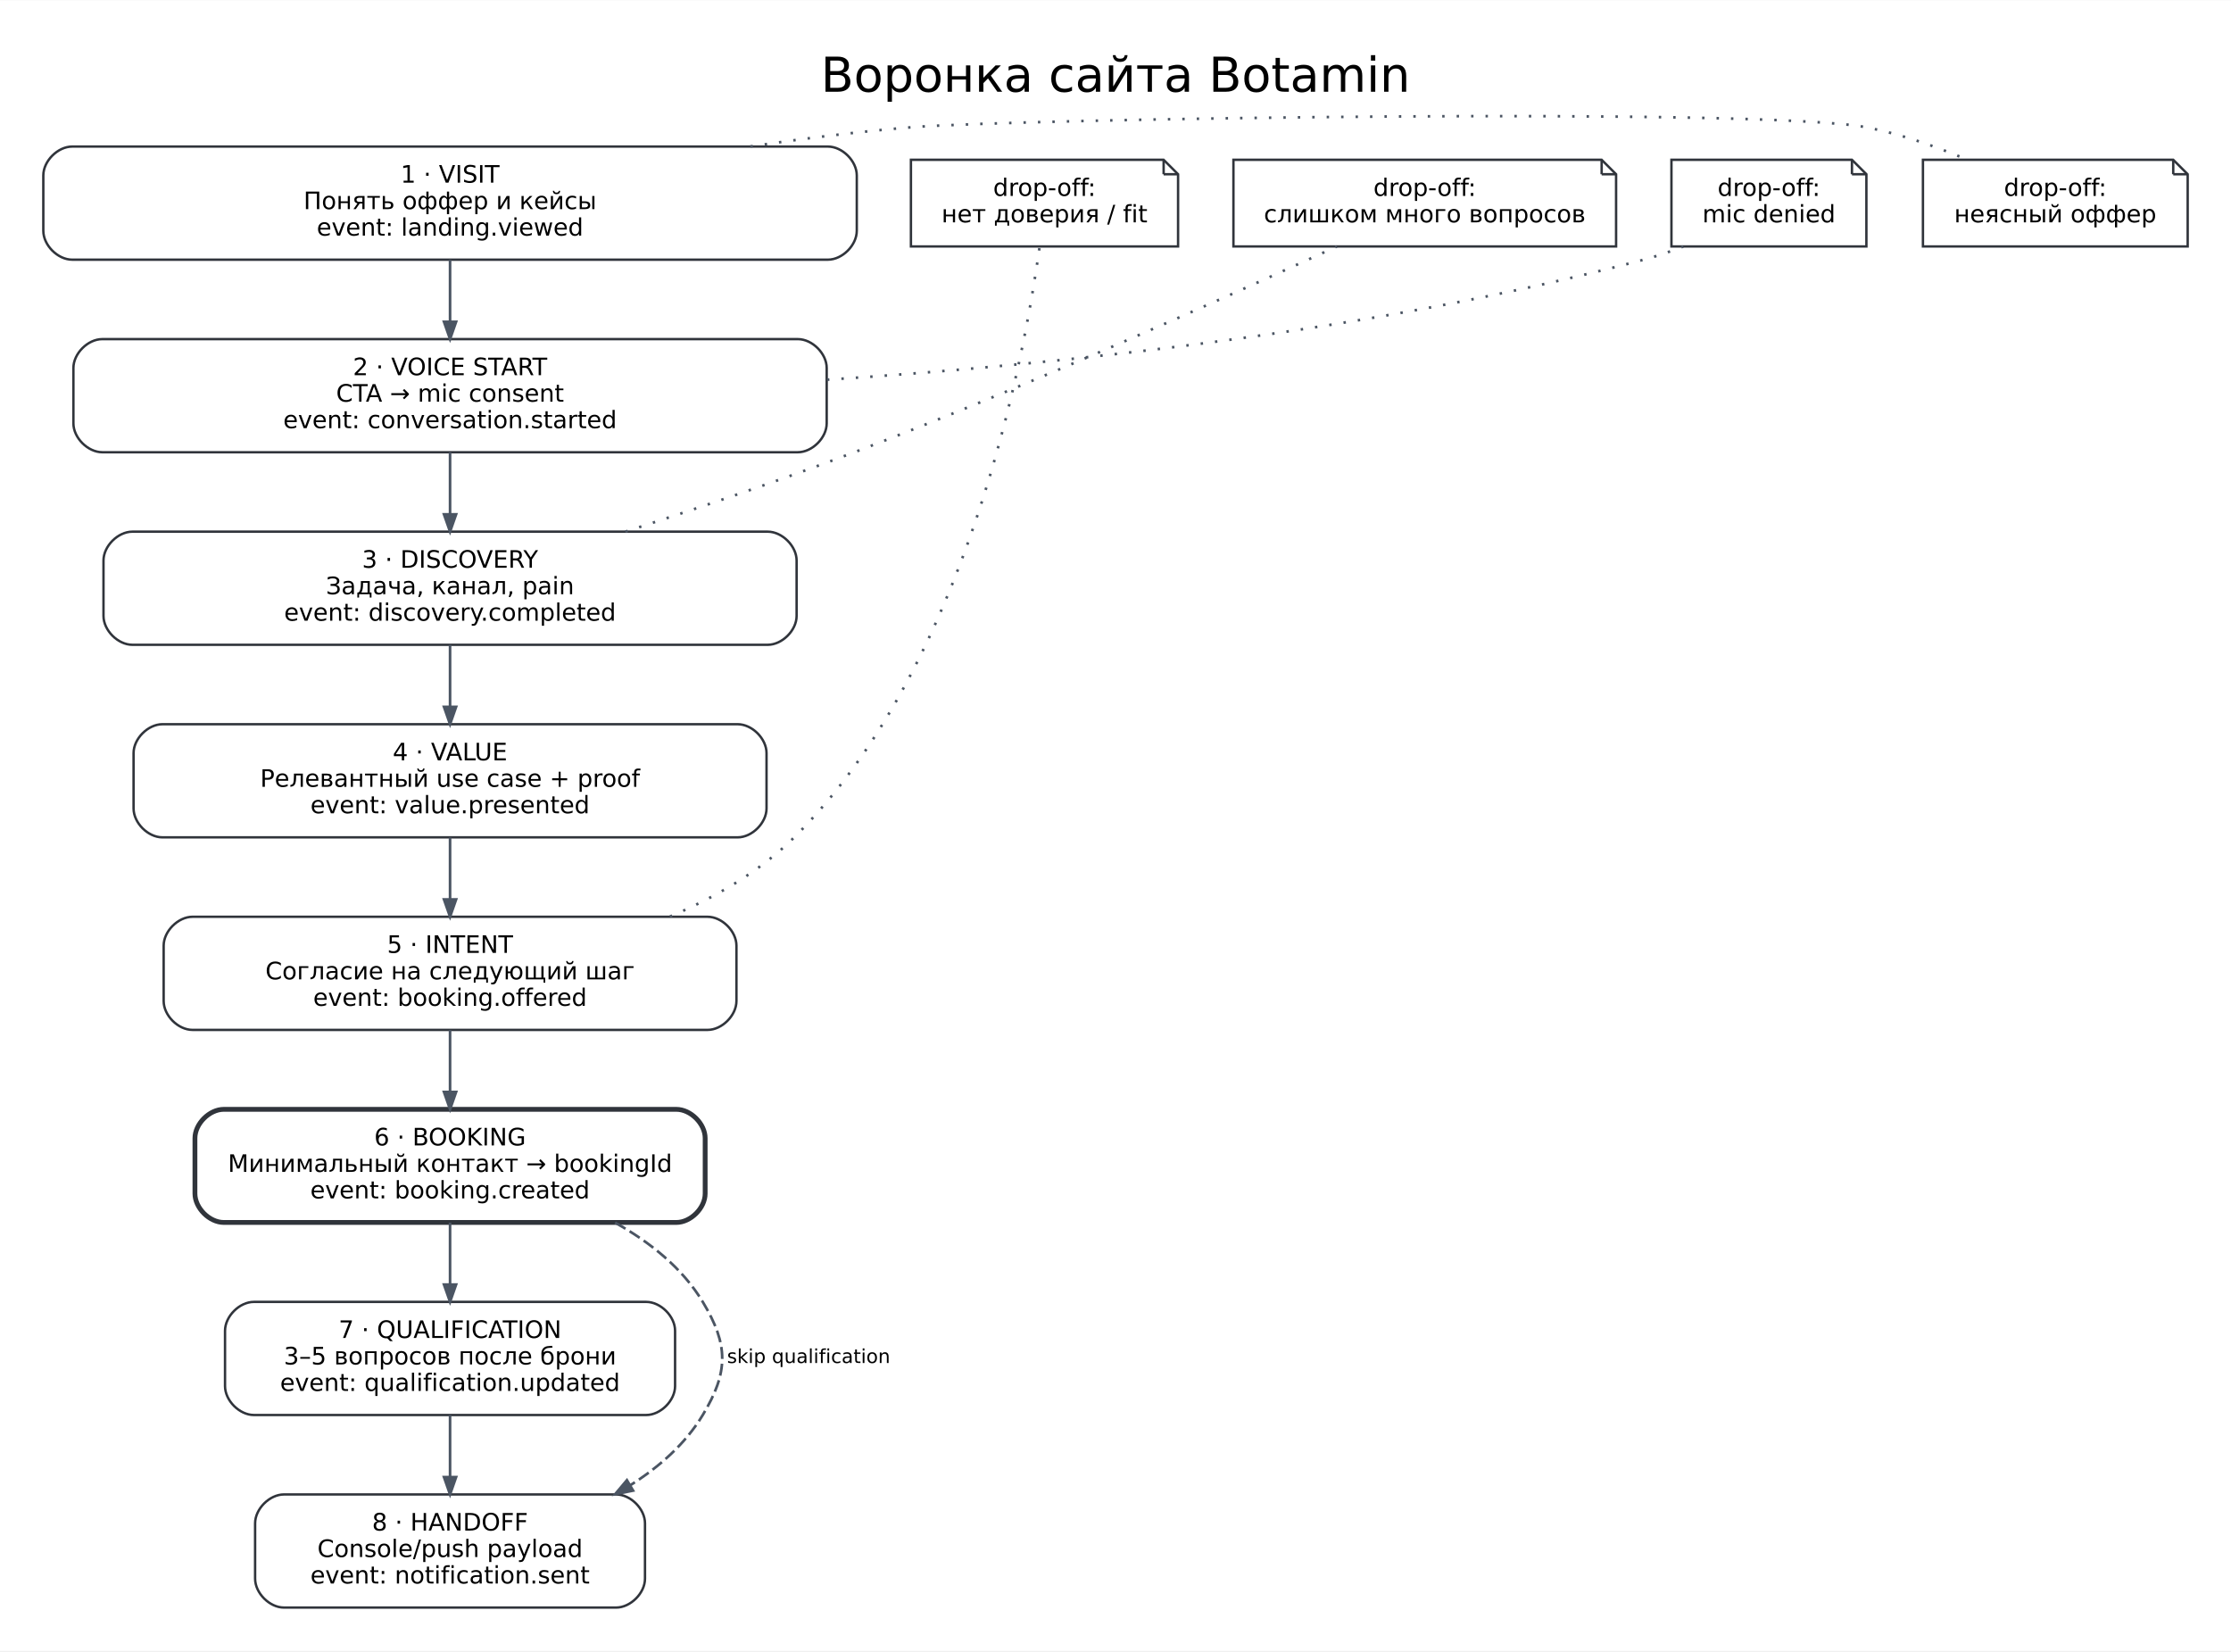
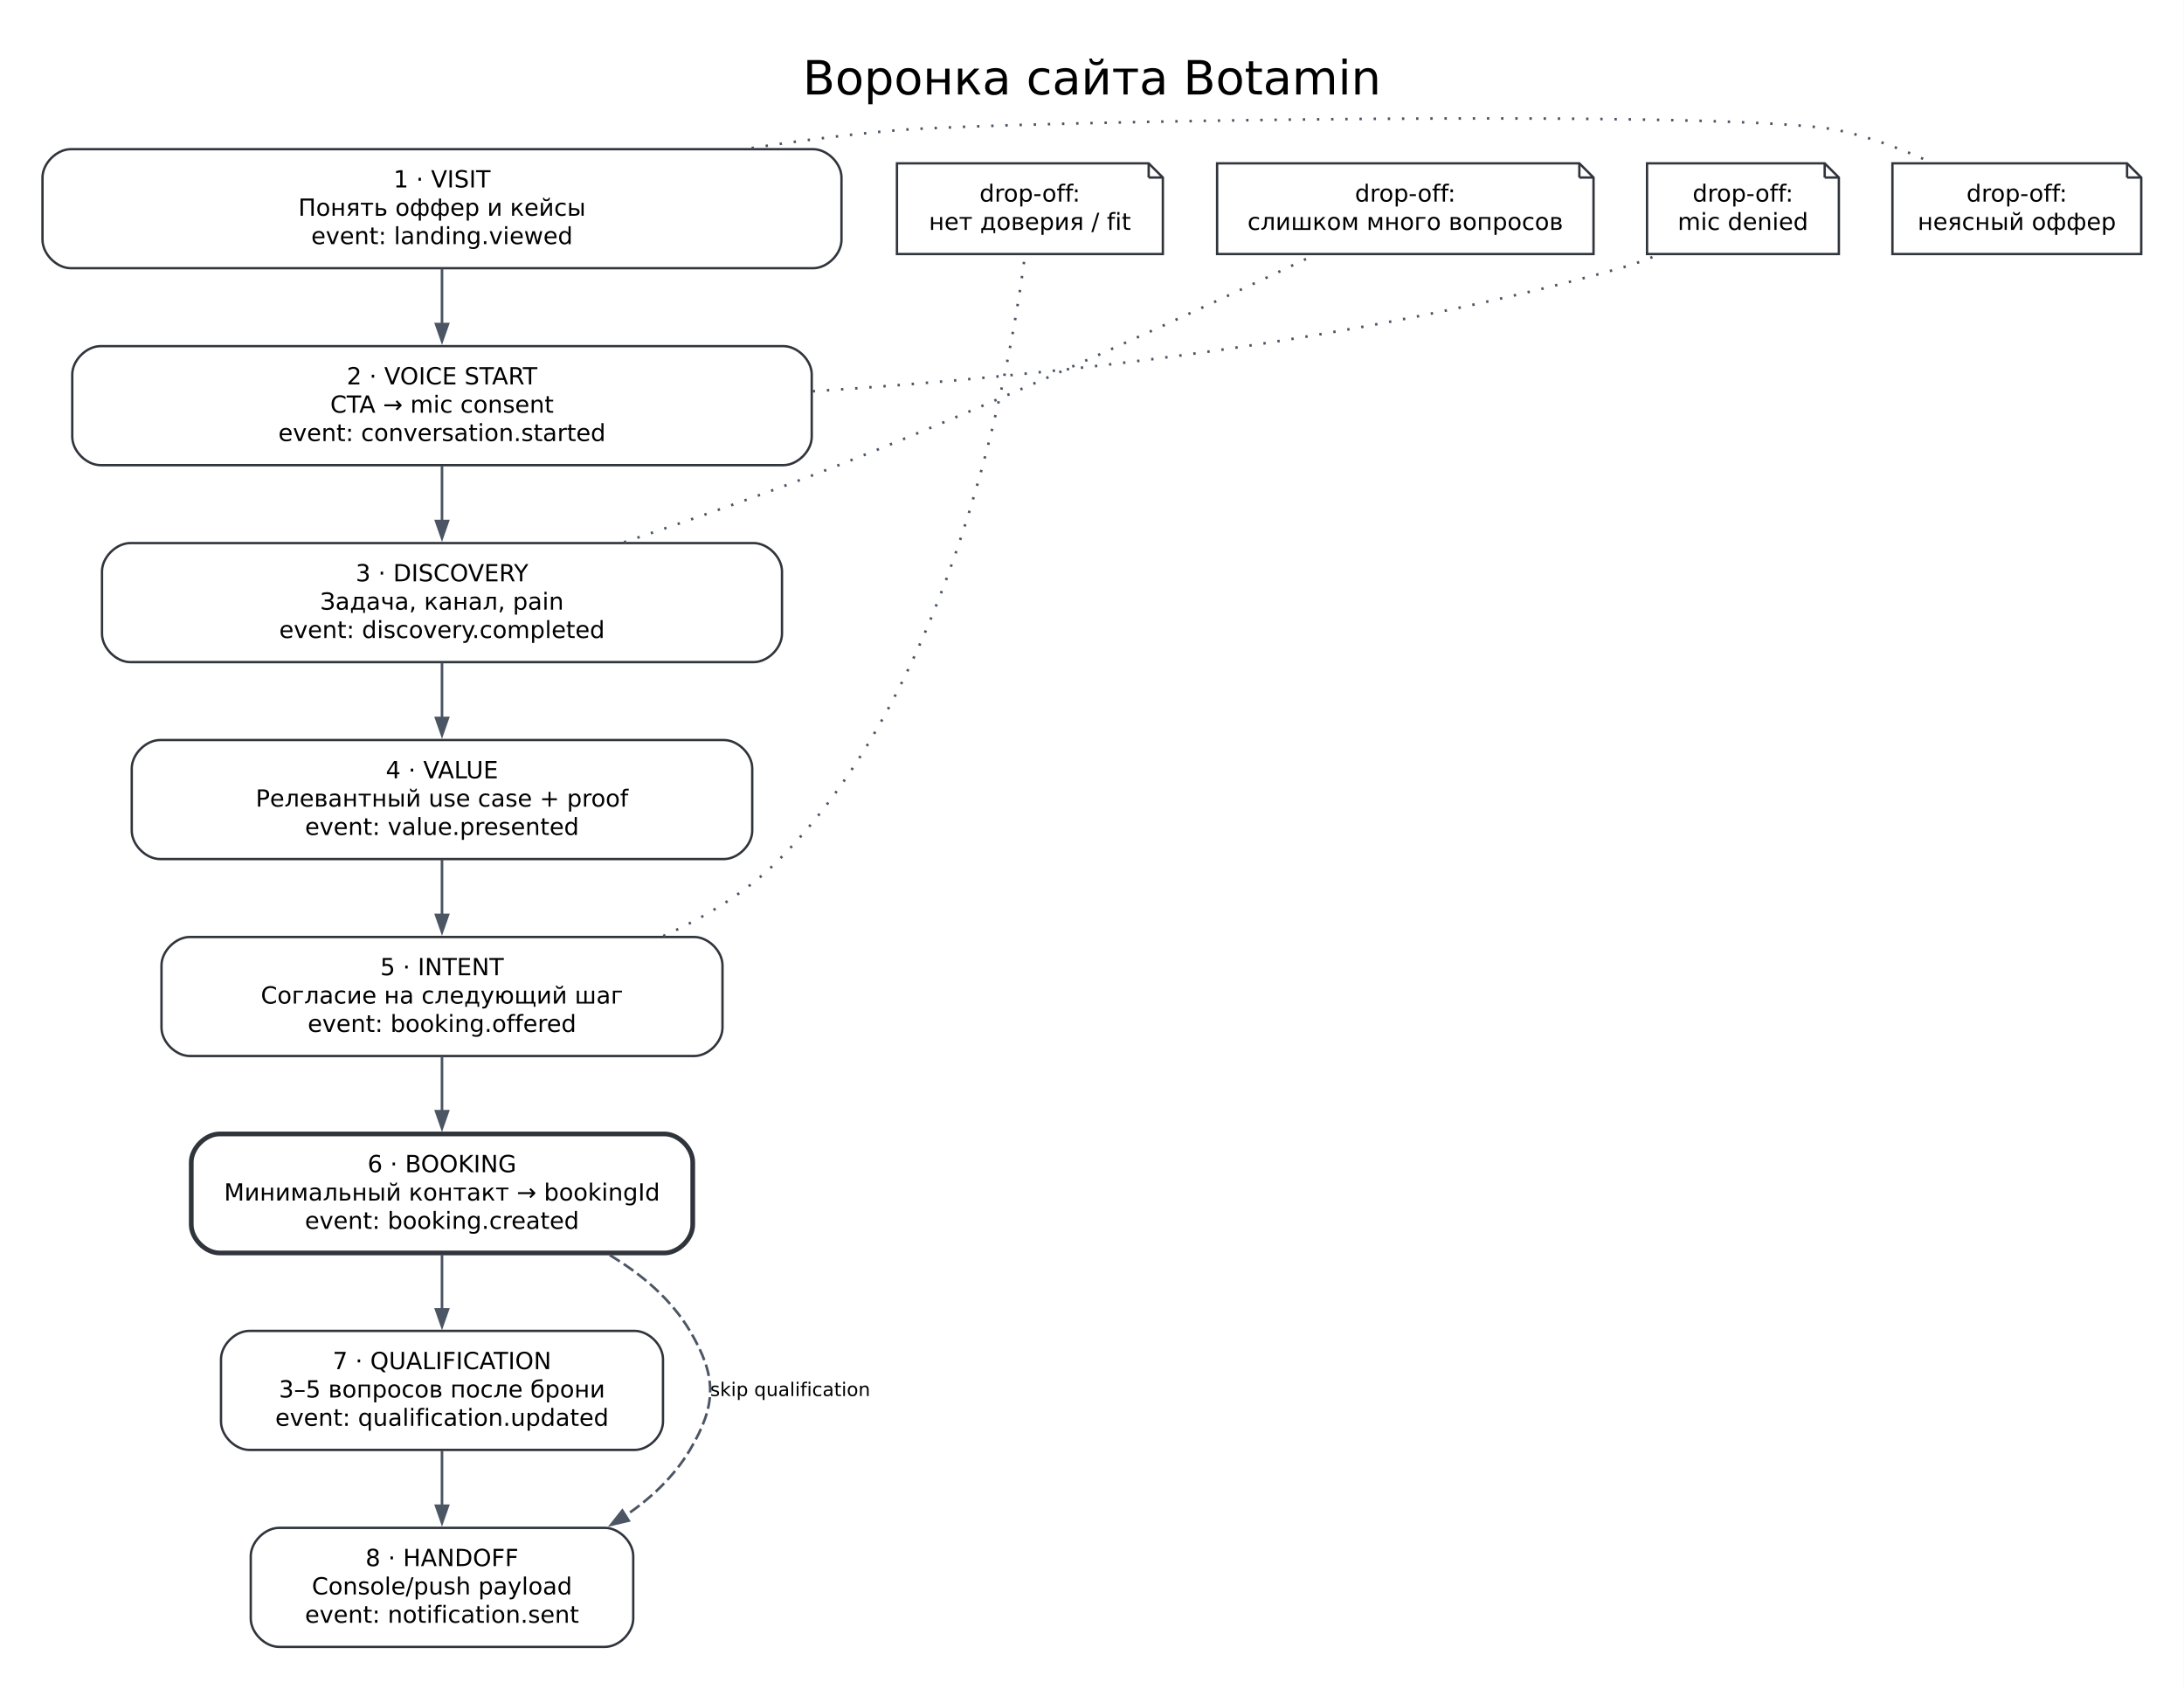
- <svg xmlns="http://www.w3.org/2000/svg" width="927pt" height="686pt" viewBox="0.00 0.00 927.00 685.78">
-   <g id="graph0" class="graph" transform="scale(1 1) rotate(0) translate(18 667.78)">
-     <polygon fill="white" stroke="transparent" points="-18,18 -18,-667.78 909,-667.78 909,18 -18,18" />
-     <text text-anchor="middle" x="445.5" y="-629.78" font-family="DejaVu Sans" font-size="20.00">Воронка сайта Botamin</text>
+ <svg xmlns="http://www.w3.org/2000/svg" width="925pt" height="715pt" viewBox="0.00 0.00 925.00 715.00">
+   <g id="graph0" class="graph" transform="scale(1 1) rotate(0) translate(18 697.37)">
+     <polygon fill="white" stroke="none" points="-18,18 -18,-697.37 906.89,-697.37 906.89,18 -18,18" />
+     <text xml:space="preserve" text-anchor="middle" x="444.45" y="-657.37" font-family="DejaVu Sans" font-size="20.00">Воронка сайта Botamin</text>
    <g id="node1" class="node">
-       <path fill="white" stroke="#30343b" d="M326,-607C326,-607 12,-607 12,-607 6,-607 0,-601 0,-595 0,-595 0,-572 0,-572 0,-566 6,-560 12,-560 12,-560 326,-560 326,-560 332,-560 338,-566 338,-572 338,-572 338,-595 338,-595 338,-601 332,-607 326,-607" />
-       <text text-anchor="middle" x="169" y="-592" font-family="DejaVu Sans" font-size="10.00">1 · VISIT</text>
-       <text text-anchor="middle" x="169" y="-581" font-family="DejaVu Sans" font-size="10.00">Понять оффер и кейсы</text>
-       <text text-anchor="middle" x="169" y="-570" font-family="DejaVu Sans" font-size="10.00">event: landing.viewed</text>
+       <path fill="white" stroke="#30343b" d="M326.4,-634.2C326.4,-634.2 12,-634.2 12,-634.2 6,-634.2 0,-628.2 0,-622.2 0,-622.2 0,-595.8 0,-595.8 0,-589.8 6,-583.8 12,-583.8 12,-583.8 326.4,-583.8 326.4,-583.8 332.4,-583.8 338.4,-589.8 338.4,-595.8 338.4,-595.8 338.4,-622.2 338.4,-622.2 338.4,-628.2 332.4,-634.2 326.4,-634.2" />
+       <text xml:space="preserve" text-anchor="middle" x="169.2" y="-618" font-family="DejaVu Sans" font-size="10.00">1 · VISIT</text>
+       <text xml:space="preserve" text-anchor="middle" x="169.2" y="-606" font-family="DejaVu Sans" font-size="10.00">Понять оффер и кейсы</text>
+       <text xml:space="preserve" text-anchor="middle" x="169.2" y="-594" font-family="DejaVu Sans" font-size="10.00">event: landing.viewed</text>
    </g>
    <g id="node2" class="node">
-       <path fill="white" stroke="#30343b" d="M313.5,-527C313.5,-527 24.5,-527 24.5,-527 18.5,-527 12.5,-521 12.5,-515 12.5,-515 12.5,-492 12.5,-492 12.5,-486 18.5,-480 24.5,-480 24.5,-480 313.5,-480 313.5,-480 319.5,-480 325.5,-486 325.5,-492 325.5,-492 325.5,-515 325.5,-515 325.5,-521 319.5,-527 313.5,-527" />
-       <text text-anchor="middle" x="169" y="-512" font-family="DejaVu Sans" font-size="10.00">2 · VOICE START</text>
-       <text text-anchor="middle" x="169" y="-501" font-family="DejaVu Sans" font-size="10.00">CTA → mic consent</text>
-       <text text-anchor="middle" x="169" y="-490" font-family="DejaVu Sans" font-size="10.00">event: conversation.started</text>
+       <path fill="white" stroke="#30343b" d="M313.8,-550.8C313.8,-550.8 24.6,-550.8 24.6,-550.8 18.6,-550.8 12.6,-544.8 12.6,-538.8 12.6,-538.8 12.6,-512.4 12.6,-512.4 12.6,-506.4 18.6,-500.4 24.6,-500.4 24.6,-500.4 313.8,-500.4 313.8,-500.4 319.8,-500.4 325.8,-506.4 325.8,-512.4 325.8,-512.4 325.8,-538.8 325.8,-538.8 325.8,-544.8 319.8,-550.8 313.8,-550.8" />
+       <text xml:space="preserve" text-anchor="middle" x="169.2" y="-534.6" font-family="DejaVu Sans" font-size="10.00">2 · VOICE START</text>
+       <text xml:space="preserve" text-anchor="middle" x="169.2" y="-522.6" font-family="DejaVu Sans" font-size="10.00">CTA → mic consent</text>
+       <text xml:space="preserve" text-anchor="middle" x="169.2" y="-510.6" font-family="DejaVu Sans" font-size="10.00">event: conversation.started</text>
    </g>
    <g id="edge1" class="edge">
-       <path fill="none" stroke="#4b5563" stroke-width="1.1" d="M169,-559.94C169,-551.94 169,-542.8 169,-534.29" />
-       <polygon fill="#4b5563" stroke="#4b5563" stroke-width="1.1" points="171.52,-534.21 169,-527.01 166.48,-534.21 171.52,-534.21" />
+       <path fill="none" stroke="#4b5563" stroke-width="1.1" d="M169.2,-583.58C169.2,-576.16 169.2,-567.88 169.2,-559.98" />
+       <polygon fill="#4b5563" stroke="#4b5563" stroke-width="1.1" points="171.72,-560.15 169.2,-552.95 166.68,-560.15 171.72,-560.15" />
    </g>
    <g id="node9" class="node">
-       <polygon fill="white" stroke="#30343b" points="885,-601.5 781,-601.5 781,-565.5 891,-565.5 891,-595.5 885,-601.5" />
-       <polyline fill="none" stroke="#30343b" points="885,-601.5 885,-595.5 " />
-       <polyline fill="none" stroke="#30343b" points="891,-595.5 885,-595.5 " />
-       <text text-anchor="middle" x="836" y="-586.5" font-family="DejaVu Sans" font-size="10.00">drop-off:</text>
-       <text text-anchor="middle" x="836" y="-575.5" font-family="DejaVu Sans" font-size="10.00">неясный оффер</text>
+       <polygon fill="white" stroke="#30343b" points="882.89,-628.2 783.51,-628.2 783.51,-589.8 888.89,-589.8 888.89,-622.2 882.89,-628.2" />
+       <polyline fill="none" stroke="#30343b" points="882.89,-628.2 882.89,-622.2" />
+       <polyline fill="none" stroke="#30343b" points="888.89,-622.2 882.89,-622.2" />
+       <text xml:space="preserve" text-anchor="middle" x="836.2" y="-612" font-family="DejaVu Sans" font-size="10.00">drop-off:</text>
+       <text xml:space="preserve" text-anchor="middle" x="836.2" y="-600" font-family="DejaVu Sans" font-size="10.00">неясный оффер</text>
    </g>
    <g id="edge9" class="edge">
-       <path fill="none" stroke="#4b5563" stroke-width="1.1" stroke-dasharray="1,5" d="M293.8,-607.04C315.94,-610.35 338.84,-613.23 360.5,-615 404.46,-618.59 714.19,-623.37 757.5,-615 771.63,-612.27 786.45,-607.01 799.35,-601.57" />
+       <path fill="none" stroke="#4b5563" stroke-width="1.1" stroke-dasharray="1,5" d="M300.32,-634.69C320.79,-637.81 341.76,-640.49 361.7,-642.2 405.87,-645.98 717.31,-651.32 760.7,-642.2 774.01,-639.4 787.84,-634.11 799.97,-628.56" />
    </g>
    <g id="node3" class="node">
-       <path fill="white" stroke="#30343b" d="M301,-447C301,-447 37,-447 37,-447 31,-447 25,-441 25,-435 25,-435 25,-412 25,-412 25,-406 31,-400 37,-400 37,-400 301,-400 301,-400 307,-400 313,-406 313,-412 313,-412 313,-435 313,-435 313,-441 307,-447 301,-447" />
-       <text text-anchor="middle" x="169" y="-432" font-family="DejaVu Sans" font-size="10.00">3 · DISCOVERY</text>
-       <text text-anchor="middle" x="169" y="-421" font-family="DejaVu Sans" font-size="10.00">Задача, канал, pain</text>
-       <text text-anchor="middle" x="169" y="-410" font-family="DejaVu Sans" font-size="10.00">event: discovery.completed</text>
+       <path fill="white" stroke="#30343b" d="M301.2,-467.4C301.2,-467.4 37.2,-467.4 37.2,-467.4 31.2,-467.4 25.2,-461.4 25.2,-455.4 25.2,-455.4 25.2,-429 25.2,-429 25.2,-423 31.2,-417 37.2,-417 37.2,-417 301.2,-417 301.2,-417 307.2,-417 313.2,-423 313.2,-429 313.2,-429 313.2,-455.4 313.2,-455.4 313.2,-461.4 307.2,-467.4 301.2,-467.4" />
+       <text xml:space="preserve" text-anchor="middle" x="169.2" y="-451.2" font-family="DejaVu Sans" font-size="10.00">3 · DISCOVERY</text>
+       <text xml:space="preserve" text-anchor="middle" x="169.2" y="-439.2" font-family="DejaVu Sans" font-size="10.00">Задача, канал, pain</text>
+       <text xml:space="preserve" text-anchor="middle" x="169.2" y="-427.2" font-family="DejaVu Sans" font-size="10.00">event: discovery.completed</text>
    </g>
    <g id="edge2" class="edge">
-       <path fill="none" stroke="#4b5563" stroke-width="1.1" d="M169,-479.94C169,-471.94 169,-462.8 169,-454.29" />
-       <polygon fill="#4b5563" stroke="#4b5563" stroke-width="1.1" points="171.52,-454.21 169,-447.01 166.48,-454.21 171.52,-454.21" />
+       <path fill="none" stroke="#4b5563" stroke-width="1.1" d="M169.2,-500.18C169.2,-492.76 169.2,-484.48 169.2,-476.58" />
+       <polygon fill="#4b5563" stroke="#4b5563" stroke-width="1.1" points="171.72,-476.75 169.2,-469.55 166.68,-476.75 171.72,-476.75" />
    </g>
    <g id="node10" class="node">
-       <polygon fill="white" stroke="#30343b" points="751.5,-601.5 676.5,-601.5 676.5,-565.5 757.5,-565.5 757.5,-595.5 751.5,-601.5" />
-       <polyline fill="none" stroke="#30343b" points="751.5,-601.5 751.5,-595.5 " />
-       <polyline fill="none" stroke="#30343b" points="757.5,-595.5 751.5,-595.5 " />
-       <text text-anchor="middle" x="717" y="-586.5" font-family="DejaVu Sans" font-size="10.00">drop-off:</text>
-       <text text-anchor="middle" x="717" y="-575.5" font-family="DejaVu Sans" font-size="10.00">mic denied</text>
+       <polygon fill="white" stroke="#30343b" points="754.82,-628.2 679.58,-628.2 679.58,-589.8 760.82,-589.8 760.82,-622.2 754.82,-628.2" />
+       <polyline fill="none" stroke="#30343b" points="754.82,-628.2 754.82,-622.2" />
+       <polyline fill="none" stroke="#30343b" points="760.82,-622.2 754.82,-622.2" />
+       <text xml:space="preserve" text-anchor="middle" x="720.2" y="-612" font-family="DejaVu Sans" font-size="10.00">drop-off:</text>
+       <text xml:space="preserve" text-anchor="middle" x="720.2" y="-600" font-family="DejaVu Sans" font-size="10.00">mic denied</text>
    </g>
    <g id="edge10" class="edge">
-       <path fill="none" stroke="#4b5563" stroke-width="1.1" stroke-dasharray="1,5" d="M325.62,-510.13C424.35,-516.59 553.73,-530.41 665,-560 670.42,-561.44 676,-563.36 681.41,-565.46" />
+       <path fill="none" stroke="#4b5563" stroke-width="1.1" stroke-dasharray="1,5" d="M326.22,-531.69C425.76,-538.06 556.37,-552.26 668.2,-583.8 673.38,-585.26 678.68,-587.18 683.83,-589.3" />
    </g>
    <g id="node4" class="node">
-       <path fill="white" stroke="#30343b" d="M288.5,-367C288.5,-367 49.5,-367 49.5,-367 43.5,-367 37.5,-361 37.5,-355 37.5,-355 37.5,-332 37.5,-332 37.5,-326 43.5,-320 49.5,-320 49.5,-320 288.5,-320 288.5,-320 294.5,-320 300.5,-326 300.5,-332 300.5,-332 300.5,-355 300.5,-355 300.5,-361 294.5,-367 288.5,-367" />
-       <text text-anchor="middle" x="169" y="-352" font-family="DejaVu Sans" font-size="10.00">4 · VALUE</text>
-       <text text-anchor="middle" x="169" y="-341" font-family="DejaVu Sans" font-size="10.00">Релевантный use case + proof</text>
-       <text text-anchor="middle" x="169" y="-330" font-family="DejaVu Sans" font-size="10.00">event: value.presented</text>
+       <path fill="white" stroke="#30343b" d="M288.6,-384C288.6,-384 49.8,-384 49.8,-384 43.8,-384 37.8,-378 37.8,-372 37.8,-372 37.8,-345.6 37.8,-345.6 37.8,-339.6 43.8,-333.6 49.8,-333.6 49.8,-333.6 288.6,-333.6 288.6,-333.6 294.6,-333.6 300.6,-339.6 300.6,-345.6 300.6,-345.6 300.6,-372 300.6,-372 300.6,-378 294.6,-384 288.6,-384" />
+       <text xml:space="preserve" text-anchor="middle" x="169.2" y="-367.8" font-family="DejaVu Sans" font-size="10.00">4 · VALUE</text>
+       <text xml:space="preserve" text-anchor="middle" x="169.2" y="-355.8" font-family="DejaVu Sans" font-size="10.00">Релевантный use case + proof</text>
+       <text xml:space="preserve" text-anchor="middle" x="169.2" y="-343.8" font-family="DejaVu Sans" font-size="10.00">event: value.presented</text>
    </g>
    <g id="edge3" class="edge">
-       <path fill="none" stroke="#4b5563" stroke-width="1.1" d="M169,-399.94C169,-391.94 169,-382.8 169,-374.29" />
-       <polygon fill="#4b5563" stroke="#4b5563" stroke-width="1.1" points="171.52,-374.21 169,-367.01 166.48,-374.21 171.52,-374.21" />
+       <path fill="none" stroke="#4b5563" stroke-width="1.1" d="M169.2,-416.78C169.2,-409.36 169.2,-401.08 169.2,-393.18" />
+       <polygon fill="#4b5563" stroke="#4b5563" stroke-width="1.1" points="171.72,-393.35 169.2,-386.15 166.68,-393.35 171.72,-393.35" />
    </g>
    <g id="node11" class="node">
-       <polygon fill="white" stroke="#30343b" points="647.5,-601.5 494.5,-601.5 494.5,-565.5 653.5,-565.5 653.5,-595.5 647.5,-601.5" />
-       <polyline fill="none" stroke="#30343b" points="647.5,-601.5 647.5,-595.5 " />
-       <polyline fill="none" stroke="#30343b" points="653.5,-595.5 647.5,-595.5 " />
-       <text text-anchor="middle" x="574" y="-586.5" font-family="DejaVu Sans" font-size="10.00">drop-off:</text>
-       <text text-anchor="middle" x="574" y="-575.5" font-family="DejaVu Sans" font-size="10.00">слишком много вопросов</text>
+       <polygon fill="white" stroke="#30343b" points="650.91,-628.2 497.49,-628.2 497.49,-589.8 656.91,-589.8 656.91,-622.2 650.91,-628.2" />
+       <polyline fill="none" stroke="#30343b" points="650.91,-628.2 650.91,-622.2" />
+       <polyline fill="none" stroke="#30343b" points="656.91,-622.2 650.91,-622.2" />
+       <text xml:space="preserve" text-anchor="middle" x="577.2" y="-612" font-family="DejaVu Sans" font-size="10.00">drop-off:</text>
+       <text xml:space="preserve" text-anchor="middle" x="577.2" y="-600" font-family="DejaVu Sans" font-size="10.00">слишком много вопросов</text>
    </g>
    <g id="edge11" class="edge">
-       <path fill="none" stroke="#4b5563" stroke-width="1.1" stroke-dasharray="1,5" d="M241.85,-447C271.57,-456.59 306.14,-468.26 337,-480 409.06,-507.42 491.28,-544.27 537.47,-565.49" />
+       <path fill="none" stroke="#4b5563" stroke-width="1.1" stroke-dasharray="1,5" d="M246.27,-467.76C275.02,-477.36 307.81,-488.84 337.2,-500.4 409.44,-528.82 491.57,-566.94 538.6,-589.35" />
    </g>
    <g id="node5" class="node">
-       <path fill="white" stroke="#30343b" d="M276,-287C276,-287 62,-287 62,-287 56,-287 50,-281 50,-275 50,-275 50,-252 50,-252 50,-246 56,-240 62,-240 62,-240 276,-240 276,-240 282,-240 288,-246 288,-252 288,-252 288,-275 288,-275 288,-281 282,-287 276,-287" />
-       <text text-anchor="middle" x="169" y="-272" font-family="DejaVu Sans" font-size="10.00">5 · INTENT</text>
-       <text text-anchor="middle" x="169" y="-261" font-family="DejaVu Sans" font-size="10.00">Согласие на следующий шаг</text>
-       <text text-anchor="middle" x="169" y="-250" font-family="DejaVu Sans" font-size="10.00">event: booking.offered</text>
+       <path fill="white" stroke="#30343b" d="M276,-300.6C276,-300.6 62.4,-300.6 62.4,-300.6 56.4,-300.6 50.4,-294.6 50.4,-288.6 50.4,-288.6 50.4,-262.2 50.4,-262.2 50.4,-256.2 56.4,-250.2 62.4,-250.2 62.4,-250.2 276,-250.2 276,-250.2 282,-250.2 288,-256.2 288,-262.2 288,-262.2 288,-288.6 288,-288.6 288,-294.6 282,-300.6 276,-300.6" />
+       <text xml:space="preserve" text-anchor="middle" x="169.2" y="-284.4" font-family="DejaVu Sans" font-size="10.00">5 · INTENT</text>
+       <text xml:space="preserve" text-anchor="middle" x="169.2" y="-272.4" font-family="DejaVu Sans" font-size="10.00">Согласие на следующий шаг</text>
+       <text xml:space="preserve" text-anchor="middle" x="169.2" y="-260.4" font-family="DejaVu Sans" font-size="10.00">event: booking.offered</text>
    </g>
    <g id="edge4" class="edge">
-       <path fill="none" stroke="#4b5563" stroke-width="1.1" d="M169,-319.94C169,-311.94 169,-302.8 169,-294.29" />
-       <polygon fill="#4b5563" stroke="#4b5563" stroke-width="1.1" points="171.52,-294.21 169,-287.01 166.48,-294.21 171.52,-294.21" />
+       <path fill="none" stroke="#4b5563" stroke-width="1.1" d="M169.2,-333.38C169.2,-325.96 169.2,-317.68 169.2,-309.78" />
+       <polygon fill="#4b5563" stroke="#4b5563" stroke-width="1.1" points="171.72,-309.95 169.2,-302.75 166.68,-309.95 171.72,-309.95" />
    </g>
    <g id="node6" class="node">
-       <path fill="white" stroke="#30343b" stroke-width="2" d="M263,-207C263,-207 75,-207 75,-207 69,-207 63,-201 63,-195 63,-195 63,-172 63,-172 63,-166 69,-160 75,-160 75,-160 263,-160 263,-160 269,-160 275,-166 275,-172 275,-172 275,-195 275,-195 275,-201 269,-207 263,-207" />
-       <text text-anchor="middle" x="169" y="-192" font-family="DejaVu Sans" font-size="10.00">6 · BOOKING</text>
-       <text text-anchor="middle" x="169" y="-181" font-family="DejaVu Sans" font-size="10.00">Минимальный контакт → bookingId</text>
-       <text text-anchor="middle" x="169" y="-170" font-family="DejaVu Sans" font-size="10.00">event: booking.created</text>
+       <path fill="white" stroke="#30343b" stroke-width="2" d="M263.4,-217.2C263.4,-217.2 75,-217.2 75,-217.2 69,-217.2 63,-211.2 63,-205.2 63,-205.2 63,-178.8 63,-178.8 63,-172.8 69,-166.8 75,-166.8 75,-166.8 263.4,-166.8 263.4,-166.8 269.4,-166.8 275.4,-172.8 275.4,-178.8 275.4,-178.8 275.4,-205.2 275.4,-205.2 275.4,-211.2 269.4,-217.2 263.4,-217.2" />
+       <text xml:space="preserve" text-anchor="middle" x="169.2" y="-201" font-family="DejaVu Sans" font-size="10.00">6 · BOOKING</text>
+       <text xml:space="preserve" text-anchor="middle" x="169.2" y="-189" font-family="DejaVu Sans" font-size="10.00">Минимальный контакт → bookingId</text>
+       <text xml:space="preserve" text-anchor="middle" x="169.2" y="-177" font-family="DejaVu Sans" font-size="10.00">event: booking.created</text>
    </g>
    <g id="edge5" class="edge">
-       <path fill="none" stroke="#4b5563" stroke-width="1.1" d="M169,-239.94C169,-231.94 169,-222.8 169,-214.29" />
-       <polygon fill="#4b5563" stroke="#4b5563" stroke-width="1.1" points="171.52,-214.21 169,-207.01 166.48,-214.21 171.52,-214.21" />
+       <path fill="none" stroke="#4b5563" stroke-width="1.1" d="M169.2,-249.98C169.2,-242.63 169.2,-234.43 169.2,-226.6" />
+       <polygon fill="#4b5563" stroke="#4b5563" stroke-width="1.1" points="171.72,-226.83 169.2,-219.63 166.68,-226.83 171.72,-226.83" />
    </g>
    <g id="node12" class="node">
-       <polygon fill="white" stroke="#30343b" points="465.5,-601.5 360.5,-601.5 360.5,-565.5 471.5,-565.5 471.5,-595.5 465.5,-601.5" />
-       <polyline fill="none" stroke="#30343b" points="465.5,-601.5 465.5,-595.5 " />
-       <polyline fill="none" stroke="#30343b" points="471.5,-595.5 465.5,-595.5 " />
-       <text text-anchor="middle" x="416" y="-586.5" font-family="DejaVu Sans" font-size="10.00">drop-off:</text>
-       <text text-anchor="middle" x="416" y="-575.5" font-family="DejaVu Sans" font-size="10.00">нет доверия / fit</text>
+       <polygon fill="white" stroke="#30343b" points="468.51,-628.2 361.89,-628.2 361.89,-589.8 474.51,-589.8 474.51,-622.2 468.51,-628.2" />
+       <polyline fill="none" stroke="#30343b" points="468.51,-628.2 468.51,-622.2" />
+       <polyline fill="none" stroke="#30343b" points="474.51,-622.2 468.51,-622.2" />
+       <text xml:space="preserve" text-anchor="middle" x="418.2" y="-612" font-family="DejaVu Sans" font-size="10.00">drop-off:</text>
+       <text xml:space="preserve" text-anchor="middle" x="418.2" y="-600" font-family="DejaVu Sans" font-size="10.00">нет доверия / fit</text>
    </g>
    <g id="edge12" class="edge">
-       <path fill="none" stroke="#4b5563" stroke-width="1.1" stroke-dasharray="1,5" d="M260.37,-287.08C279.2,-295.05 297.64,-305.74 312,-320 384,-391.5 407.56,-519 413.94,-565.19" />
+       <path fill="none" stroke="#4b5563" stroke-width="1.1" stroke-dasharray="1,5" d="M262.91,-301.01C280.96,-309.1 298.48,-319.72 312.2,-333.6 386.33,-408.61 409.84,-541.15 416.16,-589.6" />
    </g>
    <g id="node7" class="node">
-       <path fill="white" stroke="#30343b" d="M250.5,-127C250.5,-127 87.5,-127 87.5,-127 81.5,-127 75.5,-121 75.5,-115 75.5,-115 75.5,-92 75.5,-92 75.5,-86 81.5,-80 87.5,-80 87.5,-80 250.5,-80 250.5,-80 256.5,-80 262.5,-86 262.5,-92 262.5,-92 262.5,-115 262.5,-115 262.5,-121 256.5,-127 250.5,-127" />
-       <text text-anchor="middle" x="169" y="-112" font-family="DejaVu Sans" font-size="10.00">7 · QUALIFICATION</text>
-       <text text-anchor="middle" x="169" y="-101" font-family="DejaVu Sans" font-size="10.00">3–5 вопросов после брони</text>
-       <text text-anchor="middle" x="169" y="-90" font-family="DejaVu Sans" font-size="10.00">event: qualification.updated</text>
+       <path fill="white" stroke="#30343b" d="M250.8,-133.8C250.8,-133.8 87.6,-133.8 87.6,-133.8 81.6,-133.8 75.6,-127.8 75.6,-121.8 75.6,-121.8 75.6,-95.4 75.6,-95.4 75.6,-89.4 81.6,-83.4 87.6,-83.4 87.6,-83.4 250.8,-83.4 250.8,-83.4 256.8,-83.4 262.8,-89.4 262.8,-95.4 262.8,-95.4 262.8,-121.8 262.8,-121.8 262.8,-127.8 256.8,-133.8 250.8,-133.8" />
+       <text xml:space="preserve" text-anchor="middle" x="169.2" y="-117.6" font-family="DejaVu Sans" font-size="10.00">7 · QUALIFICATION</text>
+       <text xml:space="preserve" text-anchor="middle" x="169.2" y="-105.6" font-family="DejaVu Sans" font-size="10.00">3–5 вопросов после брони</text>
+       <text xml:space="preserve" text-anchor="middle" x="169.2" y="-93.6" font-family="DejaVu Sans" font-size="10.00">event: qualification.updated</text>
    </g>
    <g id="edge6" class="edge">
-       <path fill="none" stroke="#4b5563" stroke-width="1.1" d="M169,-159.94C169,-151.94 169,-142.8 169,-134.29" />
-       <polygon fill="#4b5563" stroke="#4b5563" stroke-width="1.1" points="171.52,-134.21 169,-127.01 166.48,-134.21 171.52,-134.21" />
+       <path fill="none" stroke="#4b5563" stroke-width="1.1" d="M169.2,-166.14C169.2,-158.73 169.2,-150.5 169.2,-142.65" />
+       <polygon fill="#4b5563" stroke="#4b5563" stroke-width="1.1" points="171.72,-142.9 169.2,-135.7 166.68,-142.9 171.72,-142.9" />
    </g>
    <g id="node8" class="node">
-       <path fill="white" stroke="#30343b" d="M238,-47C238,-47 100,-47 100,-47 94,-47 88,-41 88,-35 88,-35 88,-12 88,-12 88,-6 94,0 100,0 100,0 238,0 238,0 244,0 250,-6 250,-12 250,-12 250,-35 250,-35 250,-41 244,-47 238,-47" />
-       <text text-anchor="middle" x="169" y="-32" font-family="DejaVu Sans" font-size="10.00">8 · HANDOFF</text>
-       <text text-anchor="middle" x="169" y="-21" font-family="DejaVu Sans" font-size="10.00">Console/push payload</text>
-       <text text-anchor="middle" x="169" y="-10" font-family="DejaVu Sans" font-size="10.00">event: notification.sent</text>
+       <path fill="white" stroke="#30343b" d="M238.2,-50.4C238.2,-50.4 100.2,-50.4 100.2,-50.4 94.2,-50.4 88.2,-44.4 88.2,-38.4 88.2,-38.4 88.2,-12 88.2,-12 88.2,-6 94.2,0 100.2,0 100.2,0 238.2,0 238.2,0 244.2,0 250.2,-6 250.2,-12 250.2,-12 250.2,-38.4 250.2,-38.4 250.2,-44.4 244.2,-50.4 238.2,-50.4" />
+       <text xml:space="preserve" text-anchor="middle" x="169.2" y="-34.2" font-family="DejaVu Sans" font-size="10.00">8 · HANDOFF</text>
+       <text xml:space="preserve" text-anchor="middle" x="169.2" y="-22.2" font-family="DejaVu Sans" font-size="10.00">Console/push payload</text>
+       <text xml:space="preserve" text-anchor="middle" x="169.2" y="-10.2" font-family="DejaVu Sans" font-size="10.00">event: notification.sent</text>
    </g>
    <g id="edge8" class="edge">
-       <path fill="none" stroke="#4b5563" stroke-width="1.1" stroke-dasharray="5,2" d="M237.58,-159.91C252.04,-151.85 265.49,-141.13 274,-127 284.78,-109.11 284.78,-97.89 274,-80 266.75,-67.97 255.92,-58.41 243.94,-50.86" />
-       <polygon fill="#4b5563" stroke="#4b5563" stroke-width="1.1" points="245.06,-48.59 237.58,-47.09 242.49,-52.93 245.06,-48.59" />
-       <text text-anchor="middle" x="318" y="-101.6" font-family="DejaVu Sans" font-size="8.00">skip qualification</text>
+       <path fill="none" stroke="#4b5563" stroke-width="1.1" stroke-dasharray="5,2" d="M240.25,-165.89C253.78,-157.78 266.2,-147.27 274.2,-133.8 285.64,-114.54 285.64,-102.66 274.2,-83.4 267.5,-72.13 257.72,-62.93 246.78,-55.48" />
+       <polygon fill="#4b5563" stroke="#4b5563" stroke-width="1.1" points="248.28,-53.45 240.85,-51.72 245.58,-57.71 248.28,-53.45" />
+       <text xml:space="preserve" text-anchor="middle" x="316.68" y="-106.2" font-family="DejaVu Sans" font-size="8.00">skip qualification</text>
    </g>
    <g id="edge7" class="edge">
-       <path fill="none" stroke="#4b5563" stroke-width="1.1" d="M169,-79.94C169,-71.94 169,-62.8 169,-54.29" />
-       <polygon fill="#4b5563" stroke="#4b5563" stroke-width="1.1" points="171.52,-54.21 169,-47.01 166.48,-54.21 171.52,-54.21" />
+       <path fill="none" stroke="#4b5563" stroke-width="1.1" d="M169.2,-83.18C169.2,-75.76 169.2,-67.48 169.2,-59.58" />
+       <polygon fill="#4b5563" stroke="#4b5563" stroke-width="1.1" points="171.72,-59.75 169.2,-52.55 166.68,-59.75 171.72,-59.75" />
    </g>
  </g>
</svg>
